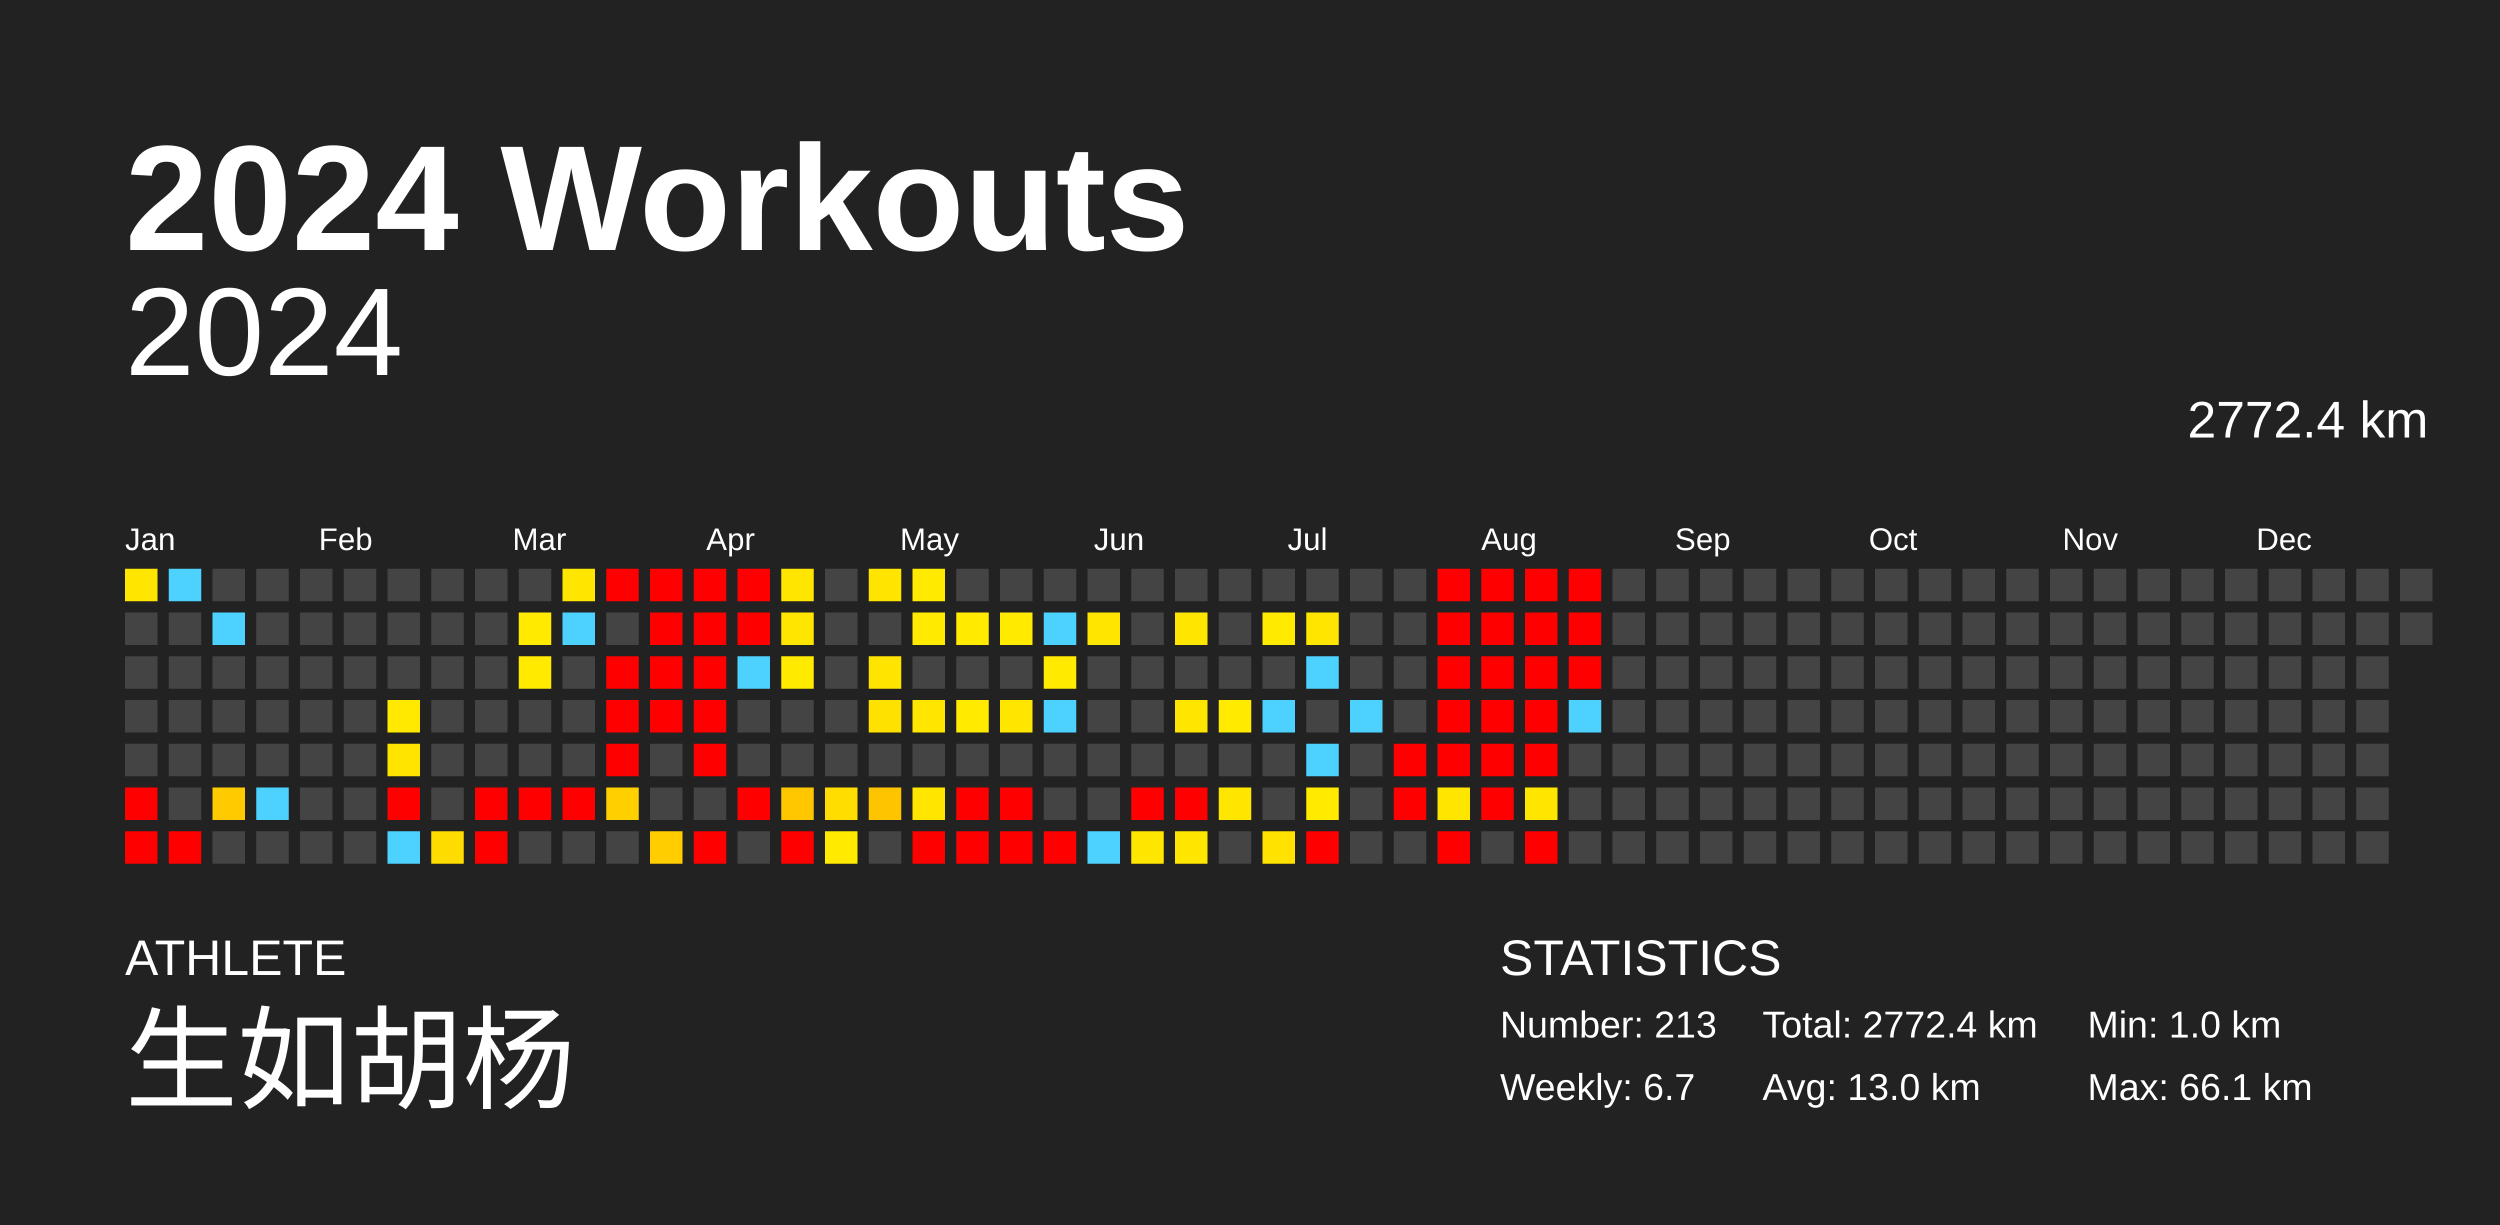
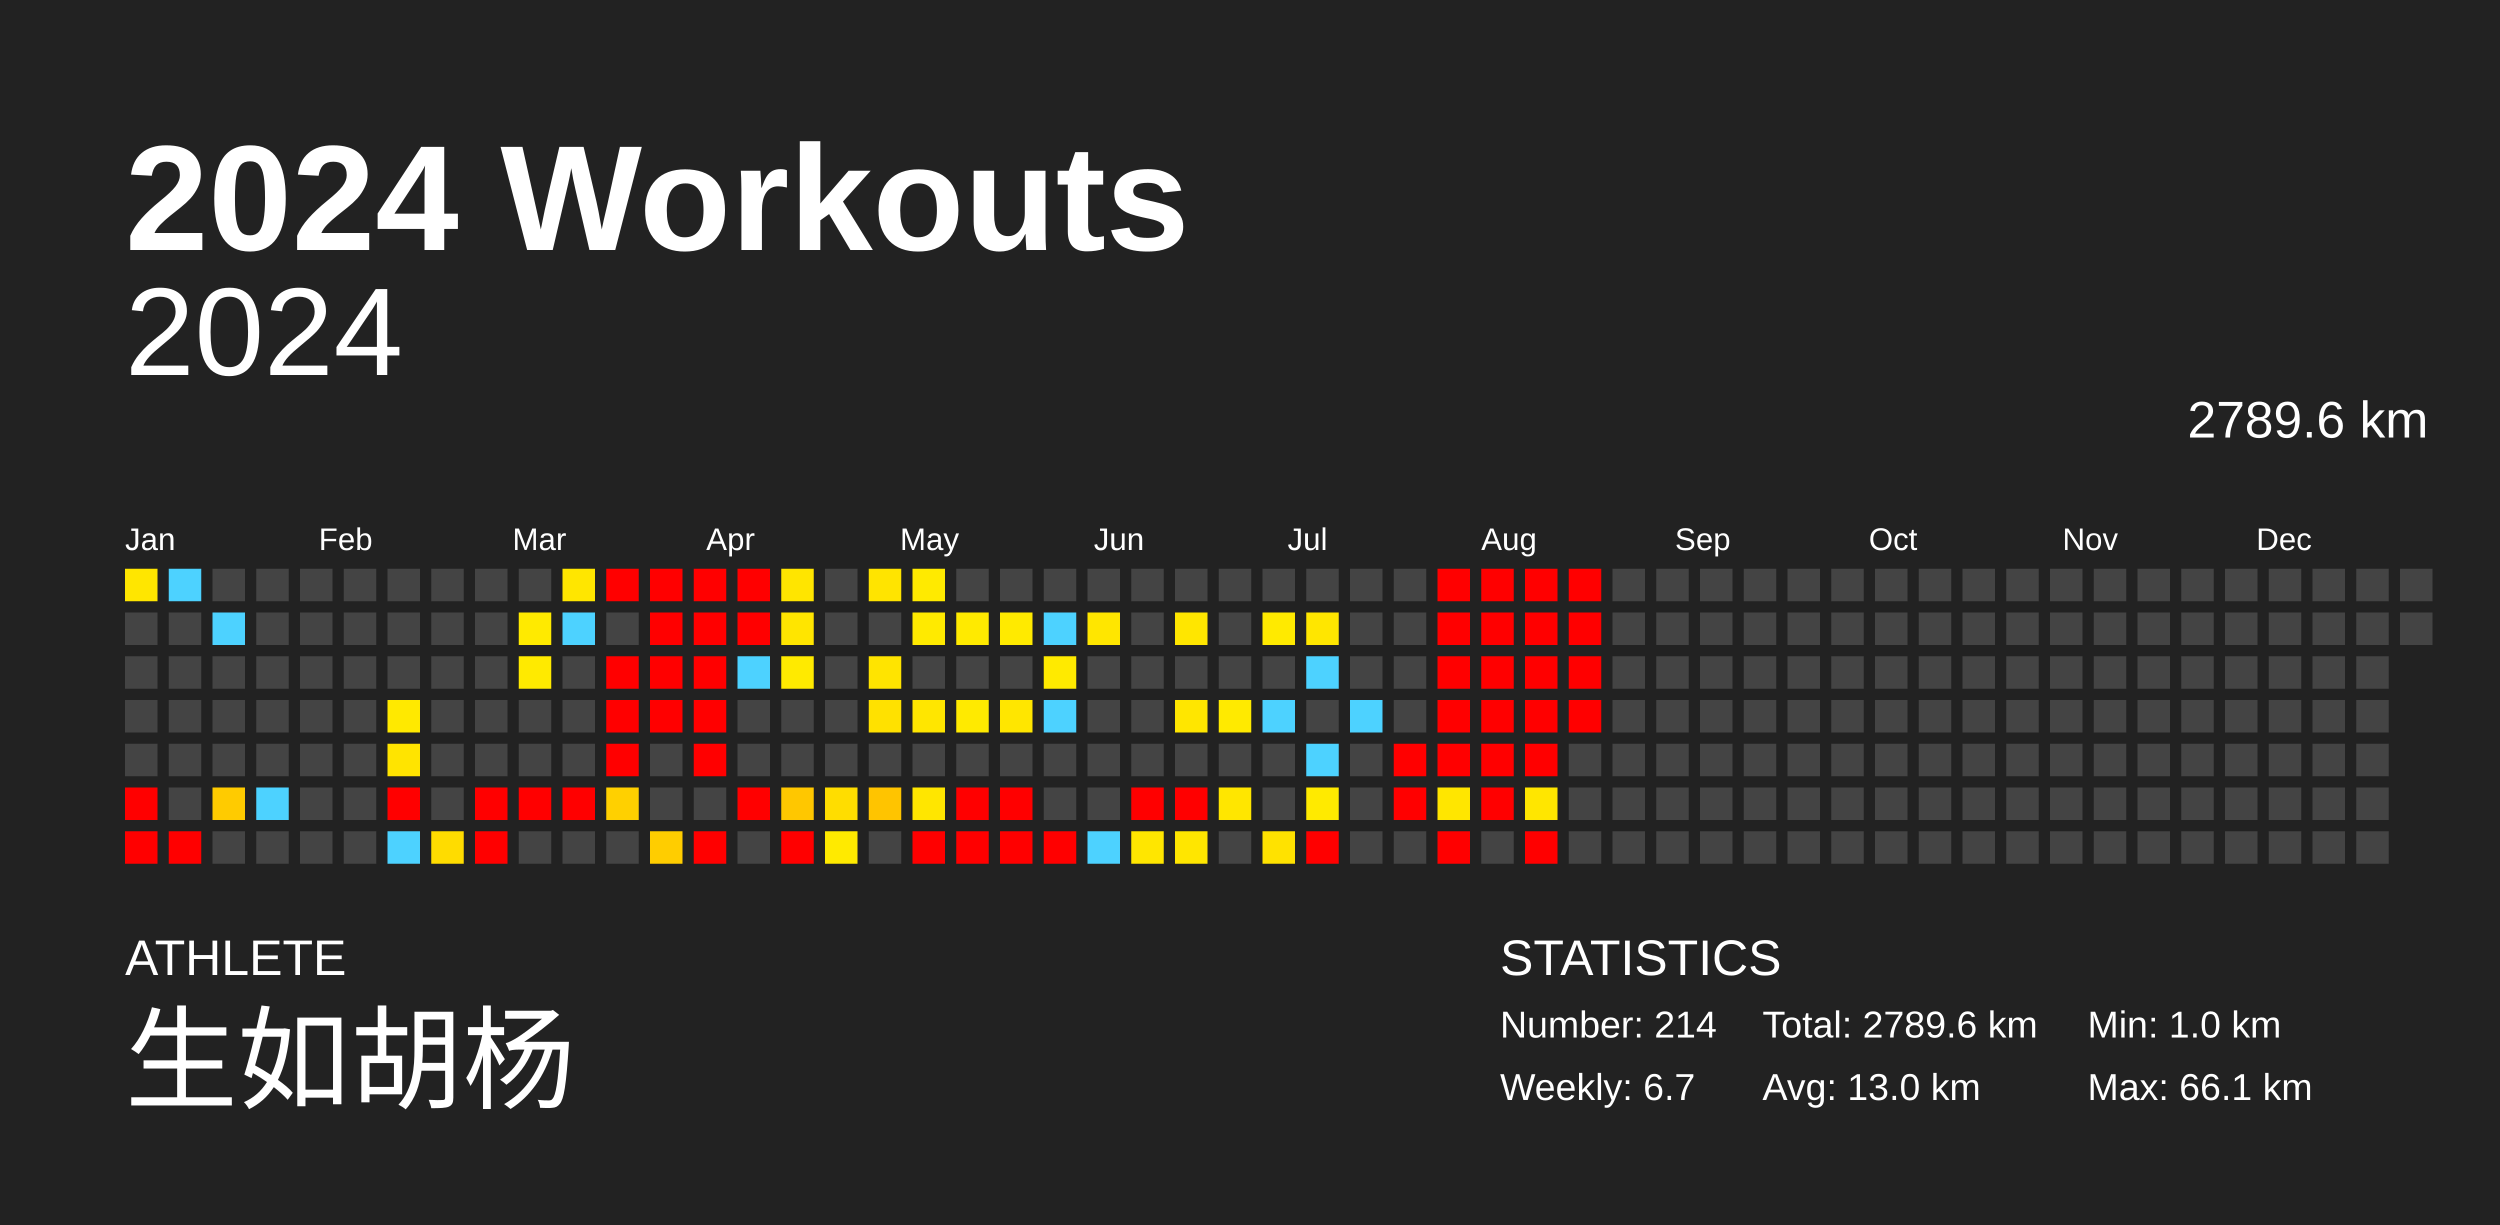
<svg xmlns="http://www.w3.org/2000/svg" baseProfile="full" height="98mm" version="1.1" viewBox="0,0,200,98" width="200mm">
  <defs />
  <rect fill="#222222" height="98" width="200" x="0" y="0" />
  <text fill="#FFFFFF" style="font-size:12px; font-family:Arial; font-weight:bold;" x="10" y="20">2024 Workouts</text>
  <text fill="#FFFFFF" style="font-size:4px; font-family:Arial" x="10" y="78">ATHLETE</text>
  <text fill="#FFFFFF" style="font-size:9px; font-family:Arial" x="10" y="88">生如胡杨</text>
  <text fill="#FFFFFF" style="font-size:4px; font-family:Arial" x="120" y="78">STATISTICS</text>
-   <text fill="#FFFFFF" style="font-size:3px; font-family:Arial" x="120" y="83">Number: 213</text>
+   <text fill="#FFFFFF" style="font-size:3px; font-family:Arial" x="120" y="83">Number: 214</text>
  <text fill="#FFFFFF" style="font-size:3px; font-family:Arial" x="120" y="88">Weekly: 6.7</text>
-   <text fill="#FFFFFF" style="font-size:3px; font-family:Arial" x="141" y="83">Total: 2772.4 km</text>
+   <text fill="#FFFFFF" style="font-size:3px; font-family:Arial" x="141" y="83">Total: 2789.6 km</text>
  <text fill="#FFFFFF" style="font-size:3px; font-family:Arial" x="141" y="88">Avg: 13.0 km</text>
  <text fill="#FFFFFF" style="font-size:3px; font-family:Arial" x="167" y="83">Min: 1.0 km</text>
  <text fill="#FFFFFF" style="font-size:3px; font-family:Arial" x="167" y="88">Max: 66.1 km</text>
  <text alignment-baseline="hanging" fill="#FFFFFF" style="font-size:10.0px; font-family:Arial;" x="10" y="30">2024</text>
-   <text alignment-baseline="hanging" fill="#FFFFFF" style="font-size:4.125px; font-family:Arial;" x="175" y="35">2772.4 km</text>
+   <text alignment-baseline="hanging" fill="#FFFFFF" style="font-size:4.125px; font-family:Arial;" x="175" y="35">2789.6 km</text>
  <text fill="#FFFFFF" style="font-size:2.5px; font-family:Arial" x="10.0" y="44">Jan</text>
  <text fill="#FFFFFF" style="font-size:2.5px; font-family:Arial" x="25.5" y="44">Feb</text>
  <text fill="#FFFFFF" style="font-size:2.5px; font-family:Arial" x="41.0" y="44">Mar</text>
  <text fill="#FFFFFF" style="font-size:2.5px; font-family:Arial" x="56.5" y="44">Apr</text>
  <text fill="#FFFFFF" style="font-size:2.5px; font-family:Arial" x="72.0" y="44">May</text>
  <text fill="#FFFFFF" style="font-size:2.5px; font-family:Arial" x="87.5" y="44">Jun</text>
  <text fill="#FFFFFF" style="font-size:2.5px; font-family:Arial" x="103.0" y="44">Jul</text>
  <text fill="#FFFFFF" style="font-size:2.5px; font-family:Arial" x="118.5" y="44">Aug</text>
  <text fill="#FFFFFF" style="font-size:2.5px; font-family:Arial" x="134.0" y="44">Sep</text>
  <text fill="#FFFFFF" style="font-size:2.5px; font-family:Arial" x="149.5" y="44">Oct</text>
  <text fill="#FFFFFF" style="font-size:2.5px; font-family:Arial" x="165.0" y="44">Nov</text>
  <text fill="#FFFFFF" style="font-size:2.5px; font-family:Arial" x="180.5" y="44">Dec</text>
  <rect fill="#ffe600" height="2.6" width="2.6" x="10.0" y="45.5" />
  <rect fill="#444444" height="2.6" width="2.6" x="10.0" y="49.0" />
  <rect fill="#444444" height="2.6" width="2.6" x="10.0" y="52.5" />
  <rect fill="#444444" height="2.6" width="2.6" x="10.0" y="56.0" />
  <rect fill="#444444" height="2.6" width="2.6" x="10.0" y="59.5" />
  <rect fill="red" height="2.6" width="2.6" x="10.0" y="63.0" />
  <rect fill="red" height="2.6" width="2.6" x="10.0" y="66.5" />
  <rect fill="#4dd2ff" height="2.6" width="2.6" x="13.5" y="45.5" />
  <rect fill="#444444" height="2.6" width="2.6" x="13.5" y="49.0" />
  <rect fill="#444444" height="2.6" width="2.6" x="13.5" y="52.5" />
  <rect fill="#444444" height="2.6" width="2.6" x="13.5" y="56.0" />
  <rect fill="#444444" height="2.6" width="2.6" x="13.5" y="59.5" />
  <rect fill="#444444" height="2.6" width="2.6" x="13.5" y="63.0" />
  <rect fill="red" height="2.6" width="2.6" x="13.5" y="66.5" />
  <rect fill="#444444" height="2.6" width="2.6" x="17.0" y="45.5" />
  <rect fill="#4dd2ff" height="2.6" width="2.6" x="17.0" y="49.0" />
  <rect fill="#444444" height="2.6" width="2.6" x="17.0" y="52.5" />
  <rect fill="#444444" height="2.6" width="2.6" x="17.0" y="56.0" />
  <rect fill="#444444" height="2.6" width="2.6" x="17.0" y="59.5" />
  <rect fill="#ffcb00" height="2.6" width="2.6" x="17.0" y="63.0" />
  <rect fill="#444444" height="2.6" width="2.6" x="17.0" y="66.5" />
  <rect fill="#444444" height="2.6" width="2.6" x="20.5" y="45.5" />
  <rect fill="#444444" height="2.6" width="2.6" x="20.5" y="49.0" />
  <rect fill="#444444" height="2.6" width="2.6" x="20.5" y="52.5" />
  <rect fill="#444444" height="2.6" width="2.6" x="20.5" y="56.0" />
  <rect fill="#444444" height="2.6" width="2.6" x="20.5" y="59.5" />
  <rect fill="#4dd2ff" height="2.6" width="2.6" x="20.5" y="63.0" />
  <rect fill="#444444" height="2.6" width="2.6" x="20.5" y="66.5" />
  <rect fill="#444444" height="2.6" width="2.6" x="24.0" y="45.5" />
  <rect fill="#444444" height="2.6" width="2.6" x="24.0" y="49.0" />
  <rect fill="#444444" height="2.6" width="2.6" x="24.0" y="52.5" />
  <rect fill="#444444" height="2.6" width="2.6" x="24.0" y="56.0" />
  <rect fill="#444444" height="2.6" width="2.6" x="24.0" y="59.5" />
  <rect fill="#444444" height="2.6" width="2.6" x="24.0" y="63.0" />
  <rect fill="#444444" height="2.6" width="2.6" x="24.0" y="66.5" />
  <rect fill="#444444" height="2.6" width="2.6" x="27.5" y="45.5" />
  <rect fill="#444444" height="2.6" width="2.6" x="27.5" y="49.0" />
  <rect fill="#444444" height="2.6" width="2.6" x="27.5" y="52.5" />
  <rect fill="#444444" height="2.6" width="2.6" x="27.5" y="56.0" />
  <rect fill="#444444" height="2.6" width="2.6" x="27.5" y="59.5" />
  <rect fill="#444444" height="2.6" width="2.6" x="27.5" y="63.0" />
  <rect fill="#444444" height="2.6" width="2.6" x="27.5" y="66.5" />
  <rect fill="#444444" height="2.6" width="2.6" x="31.0" y="45.5" />
  <rect fill="#444444" height="2.6" width="2.6" x="31.0" y="49.0" />
  <rect fill="#444444" height="2.6" width="2.6" x="31.0" y="52.5" />
  <rect fill="#ffe900" height="2.6" width="2.6" x="31.0" y="56.0" />
  <rect fill="#ffe400" height="2.6" width="2.6" x="31.0" y="59.5" />
  <rect fill="red" height="2.6" width="2.6" x="31.0" y="63.0" />
  <rect fill="#4dd2ff" height="2.6" width="2.6" x="31.0" y="66.5" />
  <rect fill="#444444" height="2.6" width="2.6" x="34.5" y="45.5" />
  <rect fill="#444444" height="2.6" width="2.6" x="34.5" y="49.0" />
  <rect fill="#444444" height="2.6" width="2.6" x="34.5" y="52.5" />
  <rect fill="#444444" height="2.6" width="2.6" x="34.5" y="56.0" />
  <rect fill="#444444" height="2.6" width="2.6" x="34.5" y="59.5" />
  <rect fill="#444444" height="2.6" width="2.6" x="34.5" y="63.0" />
  <rect fill="#ffdc00" height="2.6" width="2.6" x="34.5" y="66.5" />
  <rect fill="#444444" height="2.6" width="2.6" x="38.0" y="45.5" />
  <rect fill="#444444" height="2.6" width="2.6" x="38.0" y="49.0" />
  <rect fill="#444444" height="2.6" width="2.6" x="38.0" y="52.5" />
  <rect fill="#444444" height="2.6" width="2.6" x="38.0" y="56.0" />
  <rect fill="#444444" height="2.6" width="2.6" x="38.0" y="59.5" />
  <rect fill="red" height="2.6" width="2.6" x="38.0" y="63.0" />
  <rect fill="red" height="2.6" width="2.6" x="38.0" y="66.5" />
  <rect fill="#444444" height="2.6" width="2.6" x="41.5" y="45.5" />
  <rect fill="#ffea00" height="2.6" width="2.6" x="41.5" y="49.0" />
  <rect fill="#ffea00" height="2.6" width="2.6" x="41.5" y="52.5" />
  <rect fill="#444444" height="2.6" width="2.6" x="41.5" y="56.0" />
  <rect fill="#444444" height="2.6" width="2.6" x="41.5" y="59.5" />
  <rect fill="red" height="2.6" width="2.6" x="41.5" y="63.0" />
  <rect fill="#444444" height="2.6" width="2.6" x="41.5" y="66.5" />
  <rect fill="#ffe600" height="2.6" width="2.6" x="45.0" y="45.5" />
  <rect fill="#4dd2ff" height="2.6" width="2.6" x="45.0" y="49.0" />
  <rect fill="#444444" height="2.6" width="2.6" x="45.0" y="52.5" />
  <rect fill="#444444" height="2.6" width="2.6" x="45.0" y="56.0" />
  <rect fill="#444444" height="2.6" width="2.6" x="45.0" y="59.5" />
  <rect fill="red" height="2.6" width="2.6" x="45.0" y="63.0" />
  <rect fill="#444444" height="2.6" width="2.6" x="45.0" y="66.5" />
  <rect fill="red" height="2.6" width="2.6" x="48.5" y="45.5" />
  <rect fill="#444444" height="2.6" width="2.6" x="48.5" y="49.0" />
  <rect fill="red" height="2.6" width="2.6" x="48.5" y="52.5" />
  <rect fill="red" height="2.6" width="2.6" x="48.5" y="56.0" />
  <rect fill="red" height="2.6" width="2.6" x="48.5" y="59.5" />
  <rect fill="#ffd000" height="2.6" width="2.6" x="48.5" y="63.0" />
  <rect fill="#444444" height="2.6" width="2.6" x="48.5" y="66.5" />
  <rect fill="red" height="2.6" width="2.6" x="52.0" y="45.5" />
  <rect fill="red" height="2.6" width="2.6" x="52.0" y="49.0" />
  <rect fill="red" height="2.6" width="2.6" x="52.0" y="52.5" />
  <rect fill="red" height="2.6" width="2.6" x="52.0" y="56.0" />
  <rect fill="#444444" height="2.6" width="2.6" x="52.0" y="59.5" />
  <rect fill="#444444" height="2.6" width="2.6" x="52.0" y="63.0" />
  <rect fill="#ffcd00" height="2.6" width="2.6" x="52.0" y="66.5" />
  <rect fill="red" height="2.6" width="2.6" x="55.5" y="45.5" />
  <rect fill="red" height="2.6" width="2.6" x="55.5" y="49.0" />
  <rect fill="red" height="2.6" width="2.6" x="55.5" y="52.5" />
  <rect fill="red" height="2.6" width="2.6" x="55.5" y="56.0" />
  <rect fill="red" height="2.6" width="2.6" x="55.5" y="59.5" />
  <rect fill="#444444" height="2.6" width="2.6" x="55.5" y="63.0" />
  <rect fill="red" height="2.6" width="2.6" x="55.5" y="66.5" />
  <rect fill="red" height="2.6" width="2.6" x="59.0" y="45.5" />
  <rect fill="red" height="2.6" width="2.6" x="59.0" y="49.0" />
  <rect fill="#4dd2ff" height="2.6" width="2.6" x="59.0" y="52.5" />
  <rect fill="#444444" height="2.6" width="2.6" x="59.0" y="56.0" />
  <rect fill="#444444" height="2.6" width="2.6" x="59.0" y="59.5" />
  <rect fill="red" height="2.6" width="2.6" x="59.0" y="63.0" />
  <rect fill="#444444" height="2.6" width="2.6" x="59.0" y="66.5" />
  <rect fill="#ffe500" height="2.6" width="2.6" x="62.5" y="45.5" />
  <rect fill="#ffe500" height="2.6" width="2.6" x="62.5" y="49.0" />
  <rect fill="#ffea00" height="2.6" width="2.6" x="62.5" y="52.5" />
  <rect fill="#444444" height="2.6" width="2.6" x="62.5" y="56.0" />
  <rect fill="#444444" height="2.6" width="2.6" x="62.5" y="59.5" />
  <rect fill="#ffc700" height="2.6" width="2.6" x="62.5" y="63.0" />
  <rect fill="red" height="2.6" width="2.6" x="62.5" y="66.5" />
  <rect fill="#444444" height="2.6" width="2.6" x="66.0" y="45.5" />
  <rect fill="#444444" height="2.6" width="2.6" x="66.0" y="49.0" />
  <rect fill="#444444" height="2.6" width="2.6" x="66.0" y="52.5" />
  <rect fill="#444444" height="2.6" width="2.6" x="66.0" y="56.0" />
  <rect fill="#444444" height="2.6" width="2.6" x="66.0" y="59.5" />
  <rect fill="#ffdd00" height="2.6" width="2.6" x="66.0" y="63.0" />
  <rect fill="#ffea00" height="2.6" width="2.6" x="66.0" y="66.5" />
  <rect fill="#ffe400" height="2.6" width="2.6" x="69.5" y="45.5" />
  <rect fill="#444444" height="2.6" width="2.6" x="69.5" y="49.0" />
  <rect fill="#ffe400" height="2.6" width="2.6" x="69.5" y="52.5" />
  <rect fill="#ffe100" height="2.6" width="2.6" x="69.5" y="56.0" />
  <rect fill="#444444" height="2.6" width="2.6" x="69.5" y="59.5" />
  <rect fill="#ffc400" height="2.6" width="2.6" x="69.5" y="63.0" />
  <rect fill="#444444" height="2.6" width="2.6" x="69.5" y="66.5" />
  <rect fill="#ffea00" height="2.6" width="2.6" x="73.0" y="45.5" />
  <rect fill="#ffea00" height="2.6" width="2.6" x="73.0" y="49.0" />
  <rect fill="#444444" height="2.6" width="2.6" x="73.0" y="52.5" />
  <rect fill="#ffe600" height="2.6" width="2.6" x="73.0" y="56.0" />
  <rect fill="#444444" height="2.6" width="2.6" x="73.0" y="59.5" />
  <rect fill="#ffe600" height="2.6" width="2.6" x="73.0" y="63.0" />
  <rect fill="red" height="2.6" width="2.6" x="73.0" y="66.5" />
  <rect fill="#444444" height="2.6" width="2.6" x="76.5" y="45.5" />
  <rect fill="#ffea00" height="2.6" width="2.6" x="76.5" y="49.0" />
  <rect fill="#444444" height="2.6" width="2.6" x="76.5" y="52.5" />
  <rect fill="#ffea00" height="2.6" width="2.6" x="76.5" y="56.0" />
  <rect fill="#444444" height="2.6" width="2.6" x="76.5" y="59.5" />
  <rect fill="red" height="2.6" width="2.6" x="76.5" y="63.0" />
  <rect fill="red" height="2.6" width="2.6" x="76.5" y="66.5" />
  <rect fill="#444444" height="2.6" width="2.6" x="80.0" y="45.5" />
  <rect fill="#ffea00" height="2.6" width="2.6" x="80.0" y="49.0" />
  <rect fill="#444444" height="2.6" width="2.6" x="80.0" y="52.5" />
  <rect fill="#ffe600" height="2.6" width="2.6" x="80.0" y="56.0" />
  <rect fill="#444444" height="2.6" width="2.6" x="80.0" y="59.5" />
  <rect fill="red" height="2.6" width="2.6" x="80.0" y="63.0" />
  <rect fill="red" height="2.6" width="2.6" x="80.0" y="66.5" />
  <rect fill="#444444" height="2.6" width="2.6" x="83.5" y="45.5" />
  <rect fill="#4dd2ff" height="2.6" width="2.6" x="83.5" y="49.0" />
  <rect fill="#ffea00" height="2.6" width="2.6" x="83.5" y="52.5" />
  <rect fill="#4dd2ff" height="2.6" width="2.6" x="83.5" y="56.0" />
  <rect fill="#444444" height="2.6" width="2.6" x="83.5" y="59.5" />
  <rect fill="#444444" height="2.6" width="2.6" x="83.5" y="63.0" />
  <rect fill="red" height="2.6" width="2.6" x="83.5" y="66.5" />
  <rect fill="#444444" height="2.6" width="2.6" x="87.0" y="45.5" />
  <rect fill="#ffe600" height="2.6" width="2.6" x="87.0" y="49.0" />
  <rect fill="#444444" height="2.6" width="2.6" x="87.0" y="52.5" />
  <rect fill="#444444" height="2.6" width="2.6" x="87.0" y="56.0" />
  <rect fill="#444444" height="2.6" width="2.6" x="87.0" y="59.5" />
  <rect fill="#444444" height="2.6" width="2.6" x="87.0" y="63.0" />
  <rect fill="#4dd2ff" height="2.6" width="2.6" x="87.0" y="66.5" />
  <rect fill="#444444" height="2.6" width="2.6" x="90.5" y="45.5" />
  <rect fill="#444444" height="2.6" width="2.6" x="90.5" y="49.0" />
  <rect fill="#444444" height="2.6" width="2.6" x="90.5" y="52.5" />
  <rect fill="#444444" height="2.6" width="2.6" x="90.5" y="56.0" />
  <rect fill="#444444" height="2.6" width="2.6" x="90.5" y="59.5" />
  <rect fill="red" height="2.6" width="2.6" x="90.5" y="63.0" />
  <rect fill="#ffe600" height="2.6" width="2.6" x="90.5" y="66.5" />
  <rect fill="#444444" height="2.6" width="2.6" x="94.0" y="45.5" />
  <rect fill="#ffe600" height="2.6" width="2.6" x="94.0" y="49.0" />
  <rect fill="#444444" height="2.6" width="2.6" x="94.0" y="52.5" />
  <rect fill="#ffe600" height="2.6" width="2.6" x="94.0" y="56.0" />
  <rect fill="#444444" height="2.6" width="2.6" x="94.0" y="59.5" />
  <rect fill="red" height="2.6" width="2.6" x="94.0" y="63.0" />
  <rect fill="#ffe600" height="2.6" width="2.6" x="94.0" y="66.5" />
  <rect fill="#444444" height="2.6" width="2.6" x="97.5" y="45.5" />
  <rect fill="#444444" height="2.6" width="2.6" x="97.5" y="49.0" />
  <rect fill="#444444" height="2.6" width="2.6" x="97.5" y="52.5" />
  <rect fill="#ffea00" height="2.6" width="2.6" x="97.5" y="56.0" />
  <rect fill="#444444" height="2.6" width="2.6" x="97.5" y="59.5" />
  <rect fill="#ffe600" height="2.6" width="2.6" x="97.5" y="63.0" />
  <rect fill="#444444" height="2.6" width="2.6" x="97.5" y="66.5" />
  <rect fill="#444444" height="2.6" width="2.6" x="101.0" y="45.5" />
  <rect fill="#ffea00" height="2.6" width="2.6" x="101.0" y="49.0" />
  <rect fill="#444444" height="2.6" width="2.6" x="101.0" y="52.5" />
  <rect fill="#4dd2ff" height="2.6" width="2.6" x="101.0" y="56.0" />
  <rect fill="#444444" height="2.6" width="2.6" x="101.0" y="59.5" />
  <rect fill="#444444" height="2.6" width="2.6" x="101.0" y="63.0" />
  <rect fill="#ffe200" height="2.6" width="2.6" x="101.0" y="66.5" />
  <rect fill="#444444" height="2.6" width="2.6" x="104.5" y="45.5" />
  <rect fill="#ffe600" height="2.6" width="2.6" x="104.5" y="49.0" />
  <rect fill="#4dd2ff" height="2.6" width="2.6" x="104.5" y="52.5" />
  <rect fill="#444444" height="2.6" width="2.6" x="104.5" y="56.0" />
  <rect fill="#4dd2ff" height="2.6" width="2.6" x="104.5" y="59.5" />
  <rect fill="#ffea00" height="2.6" width="2.6" x="104.5" y="63.0" />
  <rect fill="red" height="2.6" width="2.6" x="104.5" y="66.5" />
  <rect fill="#444444" height="2.6" width="2.6" x="108.0" y="45.5" />
  <rect fill="#444444" height="2.6" width="2.6" x="108.0" y="49.0" />
  <rect fill="#444444" height="2.6" width="2.6" x="108.0" y="52.5" />
  <rect fill="#4dd2ff" height="2.6" width="2.6" x="108.0" y="56.0" />
  <rect fill="#444444" height="2.6" width="2.6" x="108.0" y="59.5" />
  <rect fill="#444444" height="2.6" width="2.6" x="108.0" y="63.0" />
  <rect fill="#444444" height="2.6" width="2.6" x="108.0" y="66.5" />
  <rect fill="#444444" height="2.6" width="2.6" x="111.5" y="45.5" />
  <rect fill="#444444" height="2.6" width="2.6" x="111.5" y="49.0" />
  <rect fill="#444444" height="2.6" width="2.6" x="111.5" y="52.5" />
  <rect fill="#444444" height="2.6" width="2.6" x="111.5" y="56.0" />
  <rect fill="red" height="2.6" width="2.6" x="111.5" y="59.5" />
  <rect fill="red" height="2.6" width="2.6" x="111.5" y="63.0" />
  <rect fill="#444444" height="2.6" width="2.6" x="111.5" y="66.5" />
  <rect fill="red" height="2.6" width="2.6" x="115.0" y="45.5" />
  <rect fill="red" height="2.6" width="2.6" x="115.0" y="49.0" />
  <rect fill="red" height="2.6" width="2.6" x="115.0" y="52.5" />
  <rect fill="red" height="2.6" width="2.6" x="115.0" y="56.0" />
  <rect fill="red" height="2.6" width="2.6" x="115.0" y="59.5" />
  <rect fill="#ffe600" height="2.6" width="2.6" x="115.0" y="63.0" />
  <rect fill="red" height="2.6" width="2.6" x="115.0" y="66.5" />
  <rect fill="red" height="2.6" width="2.6" x="118.5" y="45.5" />
  <rect fill="red" height="2.6" width="2.6" x="118.5" y="49.0" />
  <rect fill="red" height="2.6" width="2.6" x="118.5" y="52.5" />
  <rect fill="red" height="2.6" width="2.6" x="118.5" y="56.0" />
  <rect fill="red" height="2.6" width="2.6" x="118.5" y="59.5" />
  <rect fill="red" height="2.6" width="2.6" x="118.5" y="63.0" />
  <rect fill="#444444" height="2.6" width="2.6" x="118.5" y="66.5" />
  <rect fill="red" height="2.6" width="2.6" x="122.0" y="45.5" />
  <rect fill="red" height="2.6" width="2.6" x="122.0" y="49.0" />
  <rect fill="red" height="2.6" width="2.6" x="122.0" y="52.5" />
  <rect fill="red" height="2.6" width="2.6" x="122.0" y="56.0" />
  <rect fill="red" height="2.6" width="2.6" x="122.0" y="59.5" />
  <rect fill="#ffe600" height="2.6" width="2.6" x="122.0" y="63.0" />
  <rect fill="red" height="2.6" width="2.6" x="122.0" y="66.5" />
  <rect fill="red" height="2.6" width="2.6" x="125.5" y="45.5" />
  <rect fill="red" height="2.6" width="2.6" x="125.5" y="49.0" />
  <rect fill="red" height="2.6" width="2.6" x="125.5" y="52.5" />
-   <rect fill="#4dd2ff" height="2.6" width="2.6" x="125.5" y="56.0" />
+   <rect fill="red" height="2.6" width="2.6" x="125.5" y="56.0" />
  <rect fill="#444444" height="2.6" width="2.6" x="125.5" y="59.5" />
  <rect fill="#444444" height="2.6" width="2.6" x="125.5" y="63.0" />
  <rect fill="#444444" height="2.6" width="2.6" x="125.5" y="66.5" />
  <rect fill="#444444" height="2.6" width="2.6" x="129.0" y="45.5" />
  <rect fill="#444444" height="2.6" width="2.6" x="129.0" y="49.0" />
  <rect fill="#444444" height="2.6" width="2.6" x="129.0" y="52.5" />
  <rect fill="#444444" height="2.6" width="2.6" x="129.0" y="56.0" />
  <rect fill="#444444" height="2.6" width="2.6" x="129.0" y="59.5" />
  <rect fill="#444444" height="2.6" width="2.6" x="129.0" y="63.0" />
  <rect fill="#444444" height="2.6" width="2.6" x="129.0" y="66.5" />
  <rect fill="#444444" height="2.6" width="2.6" x="132.5" y="45.5" />
  <rect fill="#444444" height="2.6" width="2.6" x="132.5" y="49.0" />
  <rect fill="#444444" height="2.6" width="2.6" x="132.5" y="52.5" />
  <rect fill="#444444" height="2.6" width="2.6" x="132.5" y="56.0" />
  <rect fill="#444444" height="2.6" width="2.6" x="132.5" y="59.5" />
  <rect fill="#444444" height="2.6" width="2.6" x="132.5" y="63.0" />
  <rect fill="#444444" height="2.6" width="2.6" x="132.5" y="66.5" />
  <rect fill="#444444" height="2.6" width="2.6" x="136.0" y="45.5" />
  <rect fill="#444444" height="2.6" width="2.6" x="136.0" y="49.0" />
  <rect fill="#444444" height="2.6" width="2.6" x="136.0" y="52.5" />
  <rect fill="#444444" height="2.6" width="2.6" x="136.0" y="56.0" />
  <rect fill="#444444" height="2.6" width="2.6" x="136.0" y="59.5" />
  <rect fill="#444444" height="2.6" width="2.6" x="136.0" y="63.0" />
  <rect fill="#444444" height="2.6" width="2.6" x="136.0" y="66.5" />
  <rect fill="#444444" height="2.6" width="2.6" x="139.5" y="45.5" />
  <rect fill="#444444" height="2.6" width="2.6" x="139.5" y="49.0" />
  <rect fill="#444444" height="2.6" width="2.6" x="139.5" y="52.5" />
  <rect fill="#444444" height="2.6" width="2.6" x="139.5" y="56.0" />
  <rect fill="#444444" height="2.6" width="2.6" x="139.5" y="59.5" />
  <rect fill="#444444" height="2.6" width="2.6" x="139.5" y="63.0" />
  <rect fill="#444444" height="2.6" width="2.6" x="139.5" y="66.5" />
  <rect fill="#444444" height="2.6" width="2.6" x="143.0" y="45.5" />
  <rect fill="#444444" height="2.6" width="2.6" x="143.0" y="49.0" />
  <rect fill="#444444" height="2.6" width="2.6" x="143.0" y="52.5" />
  <rect fill="#444444" height="2.6" width="2.6" x="143.0" y="56.0" />
  <rect fill="#444444" height="2.6" width="2.6" x="143.0" y="59.5" />
  <rect fill="#444444" height="2.6" width="2.6" x="143.0" y="63.0" />
  <rect fill="#444444" height="2.6" width="2.6" x="143.0" y="66.5" />
  <rect fill="#444444" height="2.6" width="2.6" x="146.5" y="45.5" />
  <rect fill="#444444" height="2.6" width="2.6" x="146.5" y="49.0" />
  <rect fill="#444444" height="2.6" width="2.6" x="146.5" y="52.5" />
  <rect fill="#444444" height="2.6" width="2.6" x="146.5" y="56.0" />
  <rect fill="#444444" height="2.6" width="2.6" x="146.5" y="59.5" />
  <rect fill="#444444" height="2.6" width="2.6" x="146.5" y="63.0" />
  <rect fill="#444444" height="2.6" width="2.6" x="146.5" y="66.5" />
  <rect fill="#444444" height="2.6" width="2.6" x="150.0" y="45.5" />
  <rect fill="#444444" height="2.6" width="2.6" x="150.0" y="49.0" />
  <rect fill="#444444" height="2.6" width="2.6" x="150.0" y="52.5" />
  <rect fill="#444444" height="2.6" width="2.6" x="150.0" y="56.0" />
  <rect fill="#444444" height="2.6" width="2.6" x="150.0" y="59.5" />
  <rect fill="#444444" height="2.6" width="2.6" x="150.0" y="63.0" />
  <rect fill="#444444" height="2.6" width="2.6" x="150.0" y="66.5" />
  <rect fill="#444444" height="2.6" width="2.6" x="153.5" y="45.5" />
  <rect fill="#444444" height="2.6" width="2.6" x="153.5" y="49.0" />
  <rect fill="#444444" height="2.6" width="2.6" x="153.5" y="52.5" />
  <rect fill="#444444" height="2.6" width="2.6" x="153.5" y="56.0" />
  <rect fill="#444444" height="2.6" width="2.6" x="153.5" y="59.5" />
  <rect fill="#444444" height="2.6" width="2.6" x="153.5" y="63.0" />
  <rect fill="#444444" height="2.6" width="2.6" x="153.5" y="66.5" />
  <rect fill="#444444" height="2.6" width="2.6" x="157.0" y="45.5" />
  <rect fill="#444444" height="2.6" width="2.6" x="157.0" y="49.0" />
  <rect fill="#444444" height="2.6" width="2.6" x="157.0" y="52.5" />
  <rect fill="#444444" height="2.6" width="2.6" x="157.0" y="56.0" />
  <rect fill="#444444" height="2.6" width="2.6" x="157.0" y="59.5" />
  <rect fill="#444444" height="2.6" width="2.6" x="157.0" y="63.0" />
  <rect fill="#444444" height="2.6" width="2.6" x="157.0" y="66.5" />
  <rect fill="#444444" height="2.6" width="2.6" x="160.5" y="45.5" />
  <rect fill="#444444" height="2.6" width="2.6" x="160.5" y="49.0" />
  <rect fill="#444444" height="2.6" width="2.6" x="160.5" y="52.5" />
  <rect fill="#444444" height="2.6" width="2.6" x="160.5" y="56.0" />
  <rect fill="#444444" height="2.6" width="2.6" x="160.5" y="59.5" />
  <rect fill="#444444" height="2.6" width="2.6" x="160.5" y="63.0" />
  <rect fill="#444444" height="2.6" width="2.6" x="160.5" y="66.5" />
  <rect fill="#444444" height="2.6" width="2.6" x="164.0" y="45.5" />
  <rect fill="#444444" height="2.6" width="2.6" x="164.0" y="49.0" />
  <rect fill="#444444" height="2.6" width="2.6" x="164.0" y="52.5" />
  <rect fill="#444444" height="2.6" width="2.6" x="164.0" y="56.0" />
  <rect fill="#444444" height="2.6" width="2.6" x="164.0" y="59.5" />
  <rect fill="#444444" height="2.6" width="2.6" x="164.0" y="63.0" />
  <rect fill="#444444" height="2.6" width="2.6" x="164.0" y="66.5" />
  <rect fill="#444444" height="2.6" width="2.6" x="167.5" y="45.5" />
  <rect fill="#444444" height="2.6" width="2.6" x="167.5" y="49.0" />
  <rect fill="#444444" height="2.6" width="2.6" x="167.5" y="52.5" />
  <rect fill="#444444" height="2.6" width="2.6" x="167.5" y="56.0" />
  <rect fill="#444444" height="2.6" width="2.6" x="167.5" y="59.5" />
  <rect fill="#444444" height="2.6" width="2.6" x="167.5" y="63.0" />
  <rect fill="#444444" height="2.6" width="2.6" x="167.5" y="66.5" />
  <rect fill="#444444" height="2.6" width="2.6" x="171.0" y="45.5" />
  <rect fill="#444444" height="2.6" width="2.6" x="171.0" y="49.0" />
  <rect fill="#444444" height="2.6" width="2.6" x="171.0" y="52.5" />
  <rect fill="#444444" height="2.6" width="2.6" x="171.0" y="56.0" />
  <rect fill="#444444" height="2.6" width="2.6" x="171.0" y="59.5" />
  <rect fill="#444444" height="2.6" width="2.6" x="171.0" y="63.0" />
  <rect fill="#444444" height="2.6" width="2.6" x="171.0" y="66.5" />
  <rect fill="#444444" height="2.6" width="2.6" x="174.5" y="45.5" />
  <rect fill="#444444" height="2.6" width="2.6" x="174.5" y="49.0" />
  <rect fill="#444444" height="2.6" width="2.6" x="174.5" y="52.5" />
  <rect fill="#444444" height="2.6" width="2.6" x="174.5" y="56.0" />
  <rect fill="#444444" height="2.6" width="2.6" x="174.5" y="59.5" />
  <rect fill="#444444" height="2.6" width="2.6" x="174.5" y="63.0" />
  <rect fill="#444444" height="2.6" width="2.6" x="174.5" y="66.5" />
  <rect fill="#444444" height="2.6" width="2.6" x="178.0" y="45.5" />
  <rect fill="#444444" height="2.6" width="2.6" x="178.0" y="49.0" />
  <rect fill="#444444" height="2.6" width="2.6" x="178.0" y="52.5" />
  <rect fill="#444444" height="2.6" width="2.6" x="178.0" y="56.0" />
  <rect fill="#444444" height="2.6" width="2.6" x="178.0" y="59.5" />
  <rect fill="#444444" height="2.6" width="2.6" x="178.0" y="63.0" />
  <rect fill="#444444" height="2.6" width="2.6" x="178.0" y="66.5" />
  <rect fill="#444444" height="2.6" width="2.6" x="181.5" y="45.5" />
  <rect fill="#444444" height="2.6" width="2.6" x="181.5" y="49.0" />
  <rect fill="#444444" height="2.6" width="2.6" x="181.5" y="52.5" />
  <rect fill="#444444" height="2.6" width="2.6" x="181.5" y="56.0" />
  <rect fill="#444444" height="2.6" width="2.6" x="181.5" y="59.5" />
  <rect fill="#444444" height="2.6" width="2.6" x="181.5" y="63.0" />
  <rect fill="#444444" height="2.6" width="2.6" x="181.5" y="66.5" />
  <rect fill="#444444" height="2.6" width="2.6" x="185.0" y="45.5" />
  <rect fill="#444444" height="2.6" width="2.6" x="185.0" y="49.0" />
  <rect fill="#444444" height="2.6" width="2.6" x="185.0" y="52.5" />
  <rect fill="#444444" height="2.6" width="2.6" x="185.0" y="56.0" />
  <rect fill="#444444" height="2.6" width="2.6" x="185.0" y="59.5" />
  <rect fill="#444444" height="2.6" width="2.6" x="185.0" y="63.0" />
  <rect fill="#444444" height="2.6" width="2.6" x="185.0" y="66.5" />
  <rect fill="#444444" height="2.6" width="2.6" x="188.5" y="45.5" />
  <rect fill="#444444" height="2.6" width="2.6" x="188.5" y="49.0" />
  <rect fill="#444444" height="2.6" width="2.6" x="188.5" y="52.5" />
  <rect fill="#444444" height="2.6" width="2.6" x="188.5" y="56.0" />
  <rect fill="#444444" height="2.6" width="2.6" x="188.5" y="59.5" />
  <rect fill="#444444" height="2.6" width="2.6" x="188.5" y="63.0" />
  <rect fill="#444444" height="2.6" width="2.6" x="188.5" y="66.5" />
  <rect fill="#444444" height="2.6" width="2.6" x="192.0" y="45.5" />
  <rect fill="#444444" height="2.6" width="2.6" x="192.0" y="49.0" />
</svg>
